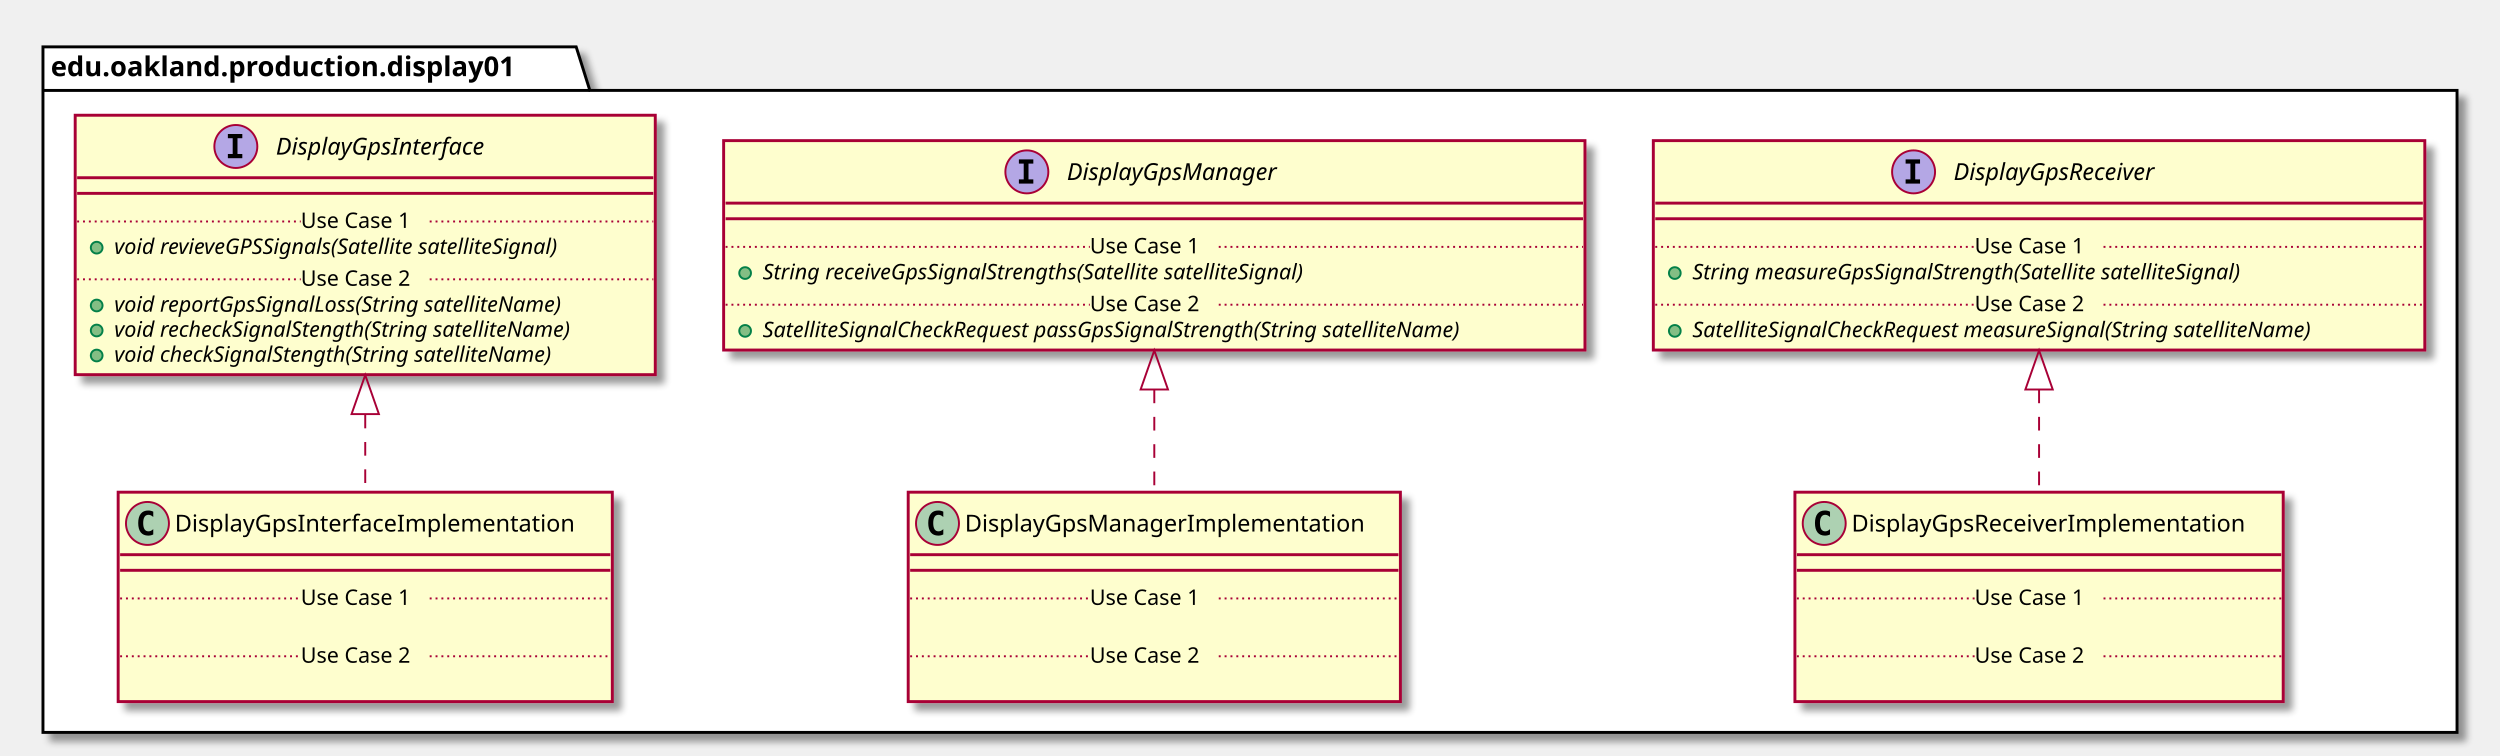
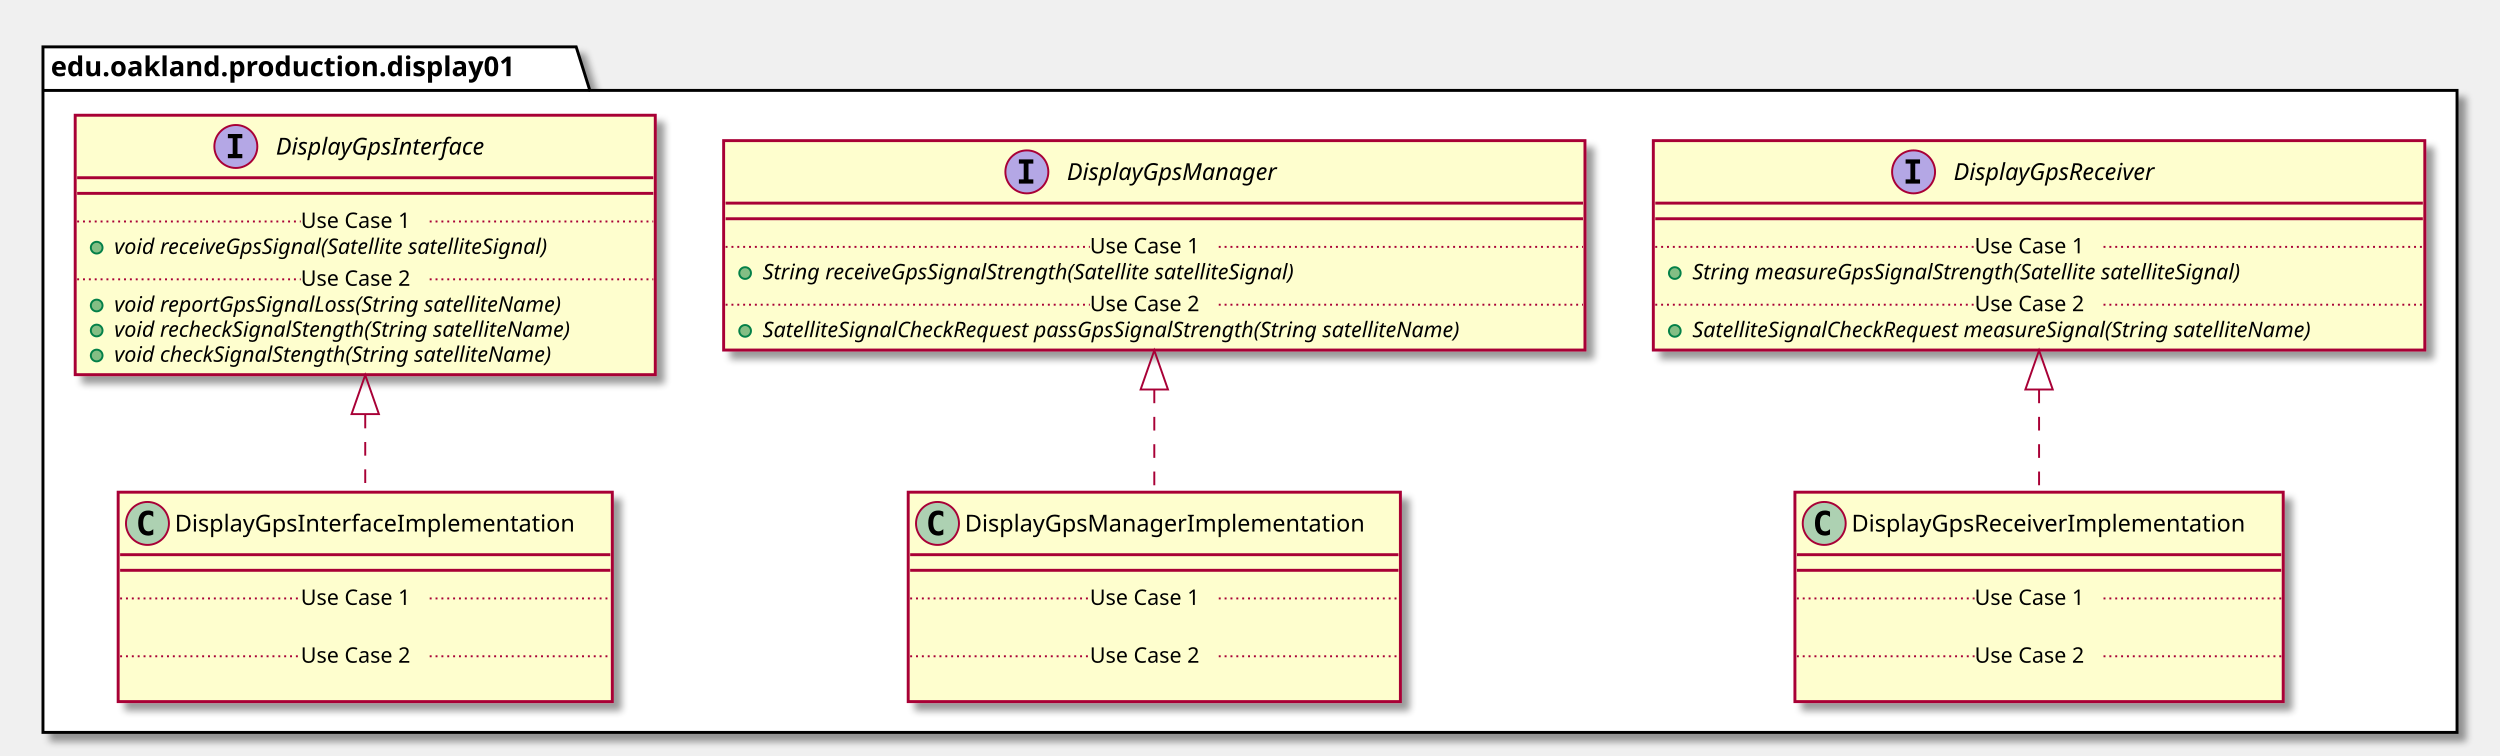
<svg xmlns="http://www.w3.org/2000/svg" contentScriptType="application/ecmascript" contentStyleType="text/css" height="387px" preserveAspectRatio="none" style="width:1280px;height:387px;" version="1.1" viewBox="0 0 1280 387" width="1280px" zoomAndPan="magnify">
  <defs>
-     <filter height="300%" id="f1eoi1xg2chx7d" width="300%" x="-1" y="-1">
+     <filter height="300%" id="fngk0edv35168" width="300%" x="-1" y="-1">
      <feGaussianBlur result="blurOut" stdDeviation="2.0" />
      <feColorMatrix in="blurOut" result="blurOut2" type="matrix" values="0 0 0 0 0 0 0 0 0 0 0 0 0 0 0 0 0 0 .4 0" />
      <feOffset dx="4.0" dy="4.0" in="blurOut2" result="blurOut3" />
      <feBlend in="SourceGraphic" in2="blurOut3" mode="normal" />
    </filter>
  </defs>
  <g>
-     <polygon fill="#FFFFFF" filter="url(#f1eoi1xg2chx7d)" points="22,24,295,24,302,46.297,1258,46.297,1258,375,22,375,22,24" style="stroke: #000000; stroke-width: 1.5;" />
+     <polygon fill="#FFFFFF" filter="url(#fngk0edv35168)" points="22,24,295,24,302,46.297,1258,46.297,1258,375,22,375,22,24" style="stroke: #000000; stroke-width: 1.5;" />
    <line style="stroke: #000000; stroke-width: 1.5;" x1="22" x2="302" y1="46.297" y2="46.297" />
    <text fill="#000000" font-family="sans-serif" font-size="14" font-weight="bold" lengthAdjust="spacingAndGlyphs" textLength="267" x="26" y="38.995">edu.oakland.production.display01</text>
-     <rect fill="#FEFECE" filter="url(#f1eoi1xg2chx7d)" height="132.828" id="DisplayGpsInterface" style="stroke: #A80036; stroke-width: 1.5;" width="297" x="38.5" y="59" />
+     <rect fill="#FEFECE" filter="url(#fngk0edv35168)" height="132.828" id="DisplayGpsInterface" style="stroke: #A80036; stroke-width: 1.5;" width="297" x="38.5" y="59" />
    <ellipse cx="120.75" cy="75" fill="#B4A7E5" rx="11" ry="11" style="stroke: #A80036; stroke-width: 1.0;" />
    <path d="M116.672,70.766 L116.672,68.609 L124.062,68.609 L124.062,70.766 L121.594,70.766 L121.594,78.844 L124.062,78.844 L124.062,81 L116.672,81 L116.672,78.844 L119.141,78.844 L119.141,70.766 L116.672,70.766 Z " />
    <text fill="#000000" font-family="sans-serif" font-size="12" font-style="italic" lengthAdjust="spacingAndGlyphs" textLength="124" x="141.25" y="79.154">DisplayGpsInterface</text>
    <line style="stroke: #A80036; stroke-width: 1.5;" x1="39.5" x2="334.5" y1="91" y2="91" />
    <line style="stroke: #A80036; stroke-width: 1.5;" x1="39.5" x2="334.5" y1="99" y2="99" />
    <ellipse cx="49.5" cy="126.805" fill="#84BE84" rx="3" ry="3" style="stroke: #038048; stroke-width: 1.0;" />
-     <text fill="#000000" font-family="sans-serif" font-size="11" font-style="italic" lengthAdjust="spacingAndGlyphs" textLength="269" x="58.5" y="130.015">void revieveGPSSignals(Satellite satelliteSignal)</text>
+     <text fill="#000000" font-family="sans-serif" font-size="11" font-style="italic" lengthAdjust="spacingAndGlyphs" textLength="261" x="58.5" y="130.015">void receiveGpsSignal(Satellite satelliteSignal)</text>
    <line style="stroke: #A80036; stroke-width: 1.0; stroke-dasharray: 1.0,2.0;" x1="39.5" x2="154" y1="113.402" y2="113.402" />
    <text fill="#000000" font-family="sans-serif" font-size="11" lengthAdjust="spacingAndGlyphs" textLength="66" x="154" y="116.71">Use Case 1</text>
    <line style="stroke: #A80036; stroke-width: 1.0; stroke-dasharray: 1.0,2.0;" x1="220" x2="334.5" y1="113.402" y2="113.402" />
    <ellipse cx="49.5" cy="156.414" fill="#84BE84" rx="3" ry="3" style="stroke: #038048; stroke-width: 1.0;" />
    <text fill="#000000" font-family="sans-serif" font-size="11" font-style="italic" lengthAdjust="spacingAndGlyphs" textLength="266" x="58.5" y="159.625">void reportGpsSignalLoss(String satelliteName)</text>
    <ellipse cx="49.5" cy="169.219" fill="#84BE84" rx="3" ry="3" style="stroke: #038048; stroke-width: 1.0;" />
    <text fill="#000000" font-family="sans-serif" font-size="11" font-style="italic" lengthAdjust="spacingAndGlyphs" textLength="271" x="58.5" y="172.429">void recheckSignalStength(String satelliteName)</text>
    <ellipse cx="49.5" cy="182.023" fill="#84BE84" rx="3" ry="3" style="stroke: #038048; stroke-width: 1.0;" />
    <text fill="#000000" font-family="sans-serif" font-size="11" font-style="italic" lengthAdjust="spacingAndGlyphs" textLength="259" x="58.5" y="185.234">void checkSignalStength(String satelliteName)</text>
    <line style="stroke: #A80036; stroke-width: 1.0; stroke-dasharray: 1.0,2.0;" x1="39.5" x2="154" y1="143.012" y2="143.012" />
    <text fill="#000000" font-family="sans-serif" font-size="11" lengthAdjust="spacingAndGlyphs" textLength="66" x="154" y="146.32">Use Case 2</text>
    <line style="stroke: #A80036; stroke-width: 1.0; stroke-dasharray: 1.0,2.0;" x1="220" x2="334.5" y1="143.012" y2="143.012" />
-     <rect fill="#FEFECE" filter="url(#f1eoi1xg2chx7d)" height="107.219" id="DisplayGpsManager" style="stroke: #A80036; stroke-width: 1.5;" width="441" x="370.5" y="72" />
+     <rect fill="#FEFECE" filter="url(#fngk0edv35168)" height="107.219" id="DisplayGpsManager" style="stroke: #A80036; stroke-width: 1.5;" width="441" x="370.5" y="72" />
    <ellipse cx="525.75" cy="88" fill="#B4A7E5" rx="11" ry="11" style="stroke: #A80036; stroke-width: 1.0;" />
    <path d="M521.672,83.766 L521.672,81.609 L529.062,81.609 L529.062,83.766 L526.594,83.766 L526.594,91.844 L529.062,91.844 L529.062,94 L521.672,94 L521.672,91.844 L524.141,91.844 L524.141,83.766 L521.672,83.766 Z " />
    <text fill="#000000" font-family="sans-serif" font-size="12" font-style="italic" lengthAdjust="spacingAndGlyphs" textLength="122" x="546.25" y="92.154">DisplayGpsManager</text>
    <line style="stroke: #A80036; stroke-width: 1.5;" x1="371.5" x2="810.5" y1="104" y2="104" />
    <line style="stroke: #A80036; stroke-width: 1.5;" x1="371.5" x2="810.5" y1="112" y2="112" />
    <ellipse cx="381.5" cy="139.805" fill="#84BE84" rx="3" ry="3" style="stroke: #038048; stroke-width: 1.0;" />
-     <text fill="#000000" font-family="sans-serif" font-size="11" font-style="italic" lengthAdjust="spacingAndGlyphs" textLength="324" x="390.5" y="143.015">String receiveGpsSignalStrengths(Satellite satelliteSignal)</text>
+     <text fill="#000000" font-family="sans-serif" font-size="11" font-style="italic" lengthAdjust="spacingAndGlyphs" textLength="318" x="390.5" y="143.015">String receiveGpsSignalStrength(Satellite satelliteSignal)</text>
    <line style="stroke: #A80036; stroke-width: 1.0; stroke-dasharray: 1.0,2.0;" x1="371.5" x2="558" y1="126.402" y2="126.402" />
    <text fill="#000000" font-family="sans-serif" font-size="11" lengthAdjust="spacingAndGlyphs" textLength="66" x="558" y="129.71">Use Case 1</text>
    <line style="stroke: #A80036; stroke-width: 1.0; stroke-dasharray: 1.0,2.0;" x1="624" x2="810.5" y1="126.402" y2="126.402" />
    <ellipse cx="381.5" cy="169.414" fill="#84BE84" rx="3" ry="3" style="stroke: #038048; stroke-width: 1.0;" />
    <text fill="#000000" font-family="sans-serif" font-size="11" font-style="italic" lengthAdjust="spacingAndGlyphs" textLength="415" x="390.5" y="172.625">SatelliteSignalCheckRequest passGpsSignalStrength(String satelliteName)</text>
    <line style="stroke: #A80036; stroke-width: 1.0; stroke-dasharray: 1.0,2.0;" x1="371.5" x2="558" y1="156.012" y2="156.012" />
    <text fill="#000000" font-family="sans-serif" font-size="11" lengthAdjust="spacingAndGlyphs" textLength="66" x="558" y="159.32">Use Case 2</text>
    <line style="stroke: #A80036; stroke-width: 1.0; stroke-dasharray: 1.0,2.0;" x1="624" x2="810.5" y1="156.012" y2="156.012" />
-     <rect fill="#FEFECE" filter="url(#f1eoi1xg2chx7d)" height="107.219" id="DisplayGpsReceiver" style="stroke: #A80036; stroke-width: 1.5;" width="395" x="846.5" y="72" />
+     <rect fill="#FEFECE" filter="url(#fngk0edv35168)" height="107.219" id="DisplayGpsReceiver" style="stroke: #A80036; stroke-width: 1.5;" width="395" x="846.5" y="72" />
    <ellipse cx="979.75" cy="88" fill="#B4A7E5" rx="11" ry="11" style="stroke: #A80036; stroke-width: 1.0;" />
    <path d="M975.672,83.766 L975.672,81.609 L983.062,81.609 L983.062,83.766 L980.594,83.766 L980.594,91.844 L983.062,91.844 L983.062,94 L975.672,94 L975.672,91.844 L978.141,91.844 L978.141,83.766 L975.672,83.766 Z " />
    <text fill="#000000" font-family="sans-serif" font-size="12" font-style="italic" lengthAdjust="spacingAndGlyphs" textLength="120" x="1000.25" y="92.154">DisplayGpsReceiver</text>
    <line style="stroke: #A80036; stroke-width: 1.5;" x1="847.5" x2="1240.5" y1="104" y2="104" />
    <line style="stroke: #A80036; stroke-width: 1.5;" x1="847.5" x2="1240.5" y1="112" y2="112" />
    <ellipse cx="857.5" cy="139.805" fill="#84BE84" rx="3" ry="3" style="stroke: #038048; stroke-width: 1.0;" />
    <text fill="#000000" font-family="sans-serif" font-size="11" font-style="italic" lengthAdjust="spacingAndGlyphs" textLength="326" x="866.5" y="143.015">String measureGpsSignalStrength(Satellite satelliteSignal)</text>
    <line style="stroke: #A80036; stroke-width: 1.0; stroke-dasharray: 1.0,2.0;" x1="847.5" x2="1011" y1="126.402" y2="126.402" />
    <text fill="#000000" font-family="sans-serif" font-size="11" lengthAdjust="spacingAndGlyphs" textLength="66" x="1011" y="129.71">Use Case 1</text>
    <line style="stroke: #A80036; stroke-width: 1.0; stroke-dasharray: 1.0,2.0;" x1="1077" x2="1240.5" y1="126.402" y2="126.402" />
    <ellipse cx="857.5" cy="169.414" fill="#84BE84" rx="3" ry="3" style="stroke: #038048; stroke-width: 1.0;" />
    <text fill="#000000" font-family="sans-serif" font-size="11" font-style="italic" lengthAdjust="spacingAndGlyphs" textLength="369" x="866.5" y="172.625">SatelliteSignalCheckRequest measureSignal(String satelliteName)</text>
    <line style="stroke: #A80036; stroke-width: 1.0; stroke-dasharray: 1.0,2.0;" x1="847.5" x2="1011" y1="156.012" y2="156.012" />
    <text fill="#000000" font-family="sans-serif" font-size="11" lengthAdjust="spacingAndGlyphs" textLength="66" x="1011" y="159.32">Use Case 2</text>
    <line style="stroke: #A80036; stroke-width: 1.0; stroke-dasharray: 1.0,2.0;" x1="1077" x2="1240.5" y1="156.012" y2="156.012" />
-     <rect fill="#FEFECE" filter="url(#f1eoi1xg2chx7d)" height="107.219" id="DisplayGpsInterfaceImplementation" style="stroke: #A80036; stroke-width: 1.5;" width="253" x="60.5" y="252" />
+     <rect fill="#FEFECE" filter="url(#fngk0edv35168)" height="107.219" id="DisplayGpsInterfaceImplementation" style="stroke: #A80036; stroke-width: 1.5;" width="253" x="60.5" y="252" />
    <ellipse cx="75.5" cy="268" fill="#ADD1B2" rx="11" ry="11" style="stroke: #A80036; stroke-width: 1.0;" />
    <path d="M78.469,273.641 Q77.891,273.938 77.25,274.078 Q76.609,274.234 75.906,274.234 Q73.406,274.234 72.078,272.594 Q70.766,270.938 70.766,267.812 Q70.766,264.688 72.078,263.031 Q73.406,261.375 75.906,261.375 Q76.609,261.375 77.25,261.531 Q77.906,261.688 78.469,261.984 L78.469,264.703 Q77.844,264.125 77.25,263.859 Q76.656,263.578 76.031,263.578 Q74.688,263.578 74,264.656 Q73.312,265.719 73.312,267.812 Q73.312,269.906 74,270.984 Q74.688,272.047 76.031,272.047 Q76.656,272.047 77.25,271.781 Q77.844,271.5 78.469,270.922 L78.469,273.641 Z " />
    <text fill="#000000" font-family="sans-serif" font-size="12" lengthAdjust="spacingAndGlyphs" textLength="221" x="89.5" y="272.154">DisplayGpsInterfaceImplementation</text>
    <line style="stroke: #A80036; stroke-width: 1.5;" x1="61.5" x2="312.5" y1="284" y2="284" />
    <line style="stroke: #A80036; stroke-width: 1.5;" x1="61.5" x2="312.5" y1="292" y2="292" />
    <text fill="#000000" font-family="sans-serif" font-size="11" lengthAdjust="spacingAndGlyphs" textLength="0" x="70.5" y="323.015" />
    <line style="stroke: #A80036; stroke-width: 1.0; stroke-dasharray: 1.0,2.0;" x1="61.5" x2="154" y1="306.402" y2="306.402" />
    <text fill="#000000" font-family="sans-serif" font-size="11" lengthAdjust="spacingAndGlyphs" textLength="66" x="154" y="309.71">Use Case 1</text>
    <line style="stroke: #A80036; stroke-width: 1.0; stroke-dasharray: 1.0,2.0;" x1="220" x2="312.5" y1="306.402" y2="306.402" />
    <text fill="#000000" font-family="sans-serif" font-size="11" lengthAdjust="spacingAndGlyphs" textLength="0" x="70.5" y="352.625" />
    <line style="stroke: #A80036; stroke-width: 1.0; stroke-dasharray: 1.0,2.0;" x1="61.5" x2="154" y1="336.012" y2="336.012" />
    <text fill="#000000" font-family="sans-serif" font-size="11" lengthAdjust="spacingAndGlyphs" textLength="66" x="154" y="339.32">Use Case 2</text>
    <line style="stroke: #A80036; stroke-width: 1.0; stroke-dasharray: 1.0,2.0;" x1="220" x2="312.5" y1="336.012" y2="336.012" />
-     <rect fill="#FEFECE" filter="url(#f1eoi1xg2chx7d)" height="107.219" id="DisplayGpsManagerImplementation" style="stroke: #A80036; stroke-width: 1.5;" width="252" x="465" y="252" />
+     <rect fill="#FEFECE" filter="url(#fngk0edv35168)" height="107.219" id="DisplayGpsManagerImplementation" style="stroke: #A80036; stroke-width: 1.5;" width="252" x="465" y="252" />
    <ellipse cx="480" cy="268" fill="#ADD1B2" rx="11" ry="11" style="stroke: #A80036; stroke-width: 1.0;" />
    <path d="M482.969,273.641 Q482.391,273.938 481.75,274.078 Q481.109,274.234 480.406,274.234 Q477.906,274.234 476.578,272.594 Q475.266,270.938 475.266,267.812 Q475.266,264.688 476.578,263.031 Q477.906,261.375 480.406,261.375 Q481.109,261.375 481.75,261.531 Q482.406,261.688 482.969,261.984 L482.969,264.703 Q482.344,264.125 481.75,263.859 Q481.156,263.578 480.531,263.578 Q479.188,263.578 478.5,264.656 Q477.812,265.719 477.812,267.812 Q477.812,269.906 478.5,270.984 Q479.188,272.047 480.531,272.047 Q481.156,272.047 481.75,271.781 Q482.344,271.5 482.969,270.922 L482.969,273.641 Z " />
    <text fill="#000000" font-family="sans-serif" font-size="12" lengthAdjust="spacingAndGlyphs" textLength="220" x="494" y="272.154">DisplayGpsManagerImplementation</text>
    <line style="stroke: #A80036; stroke-width: 1.5;" x1="466" x2="716" y1="284" y2="284" />
    <line style="stroke: #A80036; stroke-width: 1.5;" x1="466" x2="716" y1="292" y2="292" />
    <text fill="#000000" font-family="sans-serif" font-size="11" lengthAdjust="spacingAndGlyphs" textLength="0" x="475" y="323.015" />
    <line style="stroke: #A80036; stroke-width: 1.0; stroke-dasharray: 1.0,2.0;" x1="466" x2="558" y1="306.402" y2="306.402" />
    <text fill="#000000" font-family="sans-serif" font-size="11" lengthAdjust="spacingAndGlyphs" textLength="66" x="558" y="309.71">Use Case 1</text>
    <line style="stroke: #A80036; stroke-width: 1.0; stroke-dasharray: 1.0,2.0;" x1="624" x2="716" y1="306.402" y2="306.402" />
    <text fill="#000000" font-family="sans-serif" font-size="11" lengthAdjust="spacingAndGlyphs" textLength="0" x="475" y="352.625" />
    <line style="stroke: #A80036; stroke-width: 1.0; stroke-dasharray: 1.0,2.0;" x1="466" x2="558" y1="336.012" y2="336.012" />
    <text fill="#000000" font-family="sans-serif" font-size="11" lengthAdjust="spacingAndGlyphs" textLength="66" x="558" y="339.32">Use Case 2</text>
    <line style="stroke: #A80036; stroke-width: 1.0; stroke-dasharray: 1.0,2.0;" x1="624" x2="716" y1="336.012" y2="336.012" />
-     <rect fill="#FEFECE" filter="url(#f1eoi1xg2chx7d)" height="107.219" id="DisplayGpsReceiverImplementation" style="stroke: #A80036; stroke-width: 1.5;" width="250" x="919" y="252" />
+     <rect fill="#FEFECE" filter="url(#fngk0edv35168)" height="107.219" id="DisplayGpsReceiverImplementation" style="stroke: #A80036; stroke-width: 1.5;" width="250" x="919" y="252" />
    <ellipse cx="934" cy="268" fill="#ADD1B2" rx="11" ry="11" style="stroke: #A80036; stroke-width: 1.0;" />
    <path d="M936.969,273.641 Q936.391,273.938 935.75,274.078 Q935.109,274.234 934.406,274.234 Q931.906,274.234 930.578,272.594 Q929.266,270.938 929.266,267.812 Q929.266,264.688 930.578,263.031 Q931.906,261.375 934.406,261.375 Q935.109,261.375 935.75,261.531 Q936.406,261.688 936.969,261.984 L936.969,264.703 Q936.344,264.125 935.75,263.859 Q935.156,263.578 934.531,263.578 Q933.188,263.578 932.5,264.656 Q931.812,265.719 931.812,267.812 Q931.812,269.906 932.5,270.984 Q933.188,272.047 934.531,272.047 Q935.156,272.047 935.75,271.781 Q936.344,271.5 936.969,270.922 L936.969,273.641 Z " />
    <text fill="#000000" font-family="sans-serif" font-size="12" lengthAdjust="spacingAndGlyphs" textLength="218" x="948" y="272.154">DisplayGpsReceiverImplementation</text>
    <line style="stroke: #A80036; stroke-width: 1.5;" x1="920" x2="1168" y1="284" y2="284" />
    <line style="stroke: #A80036; stroke-width: 1.5;" x1="920" x2="1168" y1="292" y2="292" />
    <text fill="#000000" font-family="sans-serif" font-size="11" lengthAdjust="spacingAndGlyphs" textLength="0" x="929" y="323.015" />
    <line style="stroke: #A80036; stroke-width: 1.0; stroke-dasharray: 1.0,2.0;" x1="920" x2="1011" y1="306.402" y2="306.402" />
    <text fill="#000000" font-family="sans-serif" font-size="11" lengthAdjust="spacingAndGlyphs" textLength="66" x="1011" y="309.71">Use Case 1</text>
    <line style="stroke: #A80036; stroke-width: 1.0; stroke-dasharray: 1.0,2.0;" x1="1077" x2="1168" y1="306.402" y2="306.402" />
    <text fill="#000000" font-family="sans-serif" font-size="11" lengthAdjust="spacingAndGlyphs" textLength="0" x="929" y="352.625" />
    <line style="stroke: #A80036; stroke-width: 1.0; stroke-dasharray: 1.0,2.0;" x1="920" x2="1011" y1="336.012" y2="336.012" />
    <text fill="#000000" font-family="sans-serif" font-size="11" lengthAdjust="spacingAndGlyphs" textLength="66" x="1011" y="339.32">Use Case 2</text>
    <line style="stroke: #A80036; stroke-width: 1.0; stroke-dasharray: 1.0,2.0;" x1="1077" x2="1168" y1="336.012" y2="336.012" />
    <path d="M187,212.3 C187,225.82 187,239.44 187,251.91 " fill="none" id="DisplayGpsInterface&lt;-DisplayGpsInterfaceImplementation" style="stroke: #A80036; stroke-width: 1.0; stroke-dasharray: 7.0,7.0;" />
    <polygon fill="none" points="180,212.02,187,192.02,194,212.02,180,212.02" style="stroke: #A80036; stroke-width: 1.0;" />
    <path d="M591,199.44 C591,216.98 591,235.37 591,251.78 " fill="none" id="DisplayGpsManager&lt;-DisplayGpsManagerImplementation" style="stroke: #A80036; stroke-width: 1.0; stroke-dasharray: 7.0,7.0;" />
    <polygon fill="none" points="584,199.42,591,179.42,598,199.42,584,199.42" style="stroke: #A80036; stroke-width: 1.0;" />
    <path d="M1044,199.44 C1044,216.98 1044,235.37 1044,251.78 " fill="none" id="DisplayGpsReceiver&lt;-DisplayGpsReceiverImplementation" style="stroke: #A80036; stroke-width: 1.0; stroke-dasharray: 7.0,7.0;" />
    <polygon fill="none" points="1037,199.42,1044,179.42,1051,199.42,1037,199.42" style="stroke: #A80036; stroke-width: 1.0;" />
  </g>
</svg>
